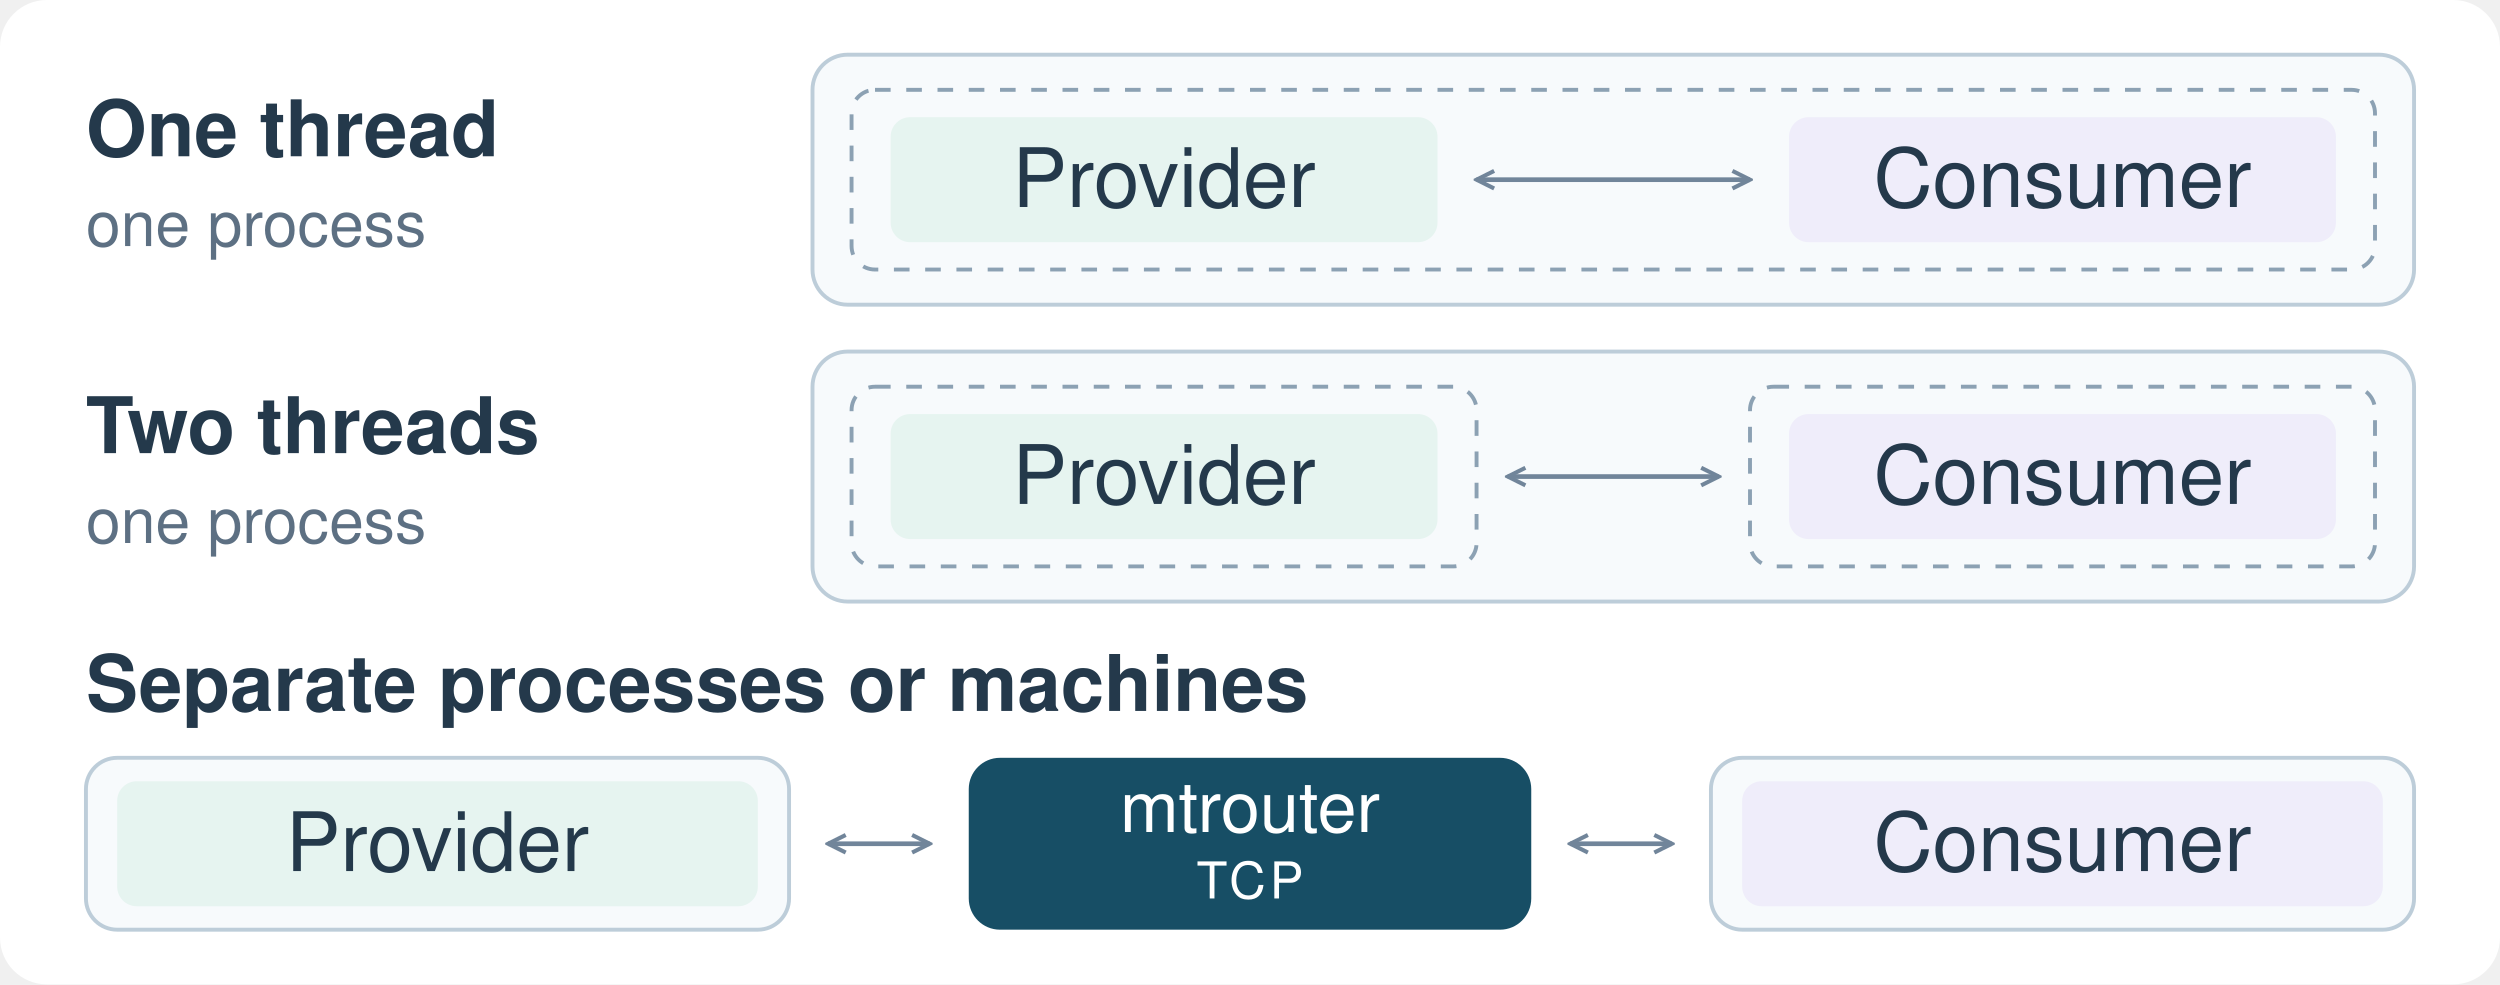
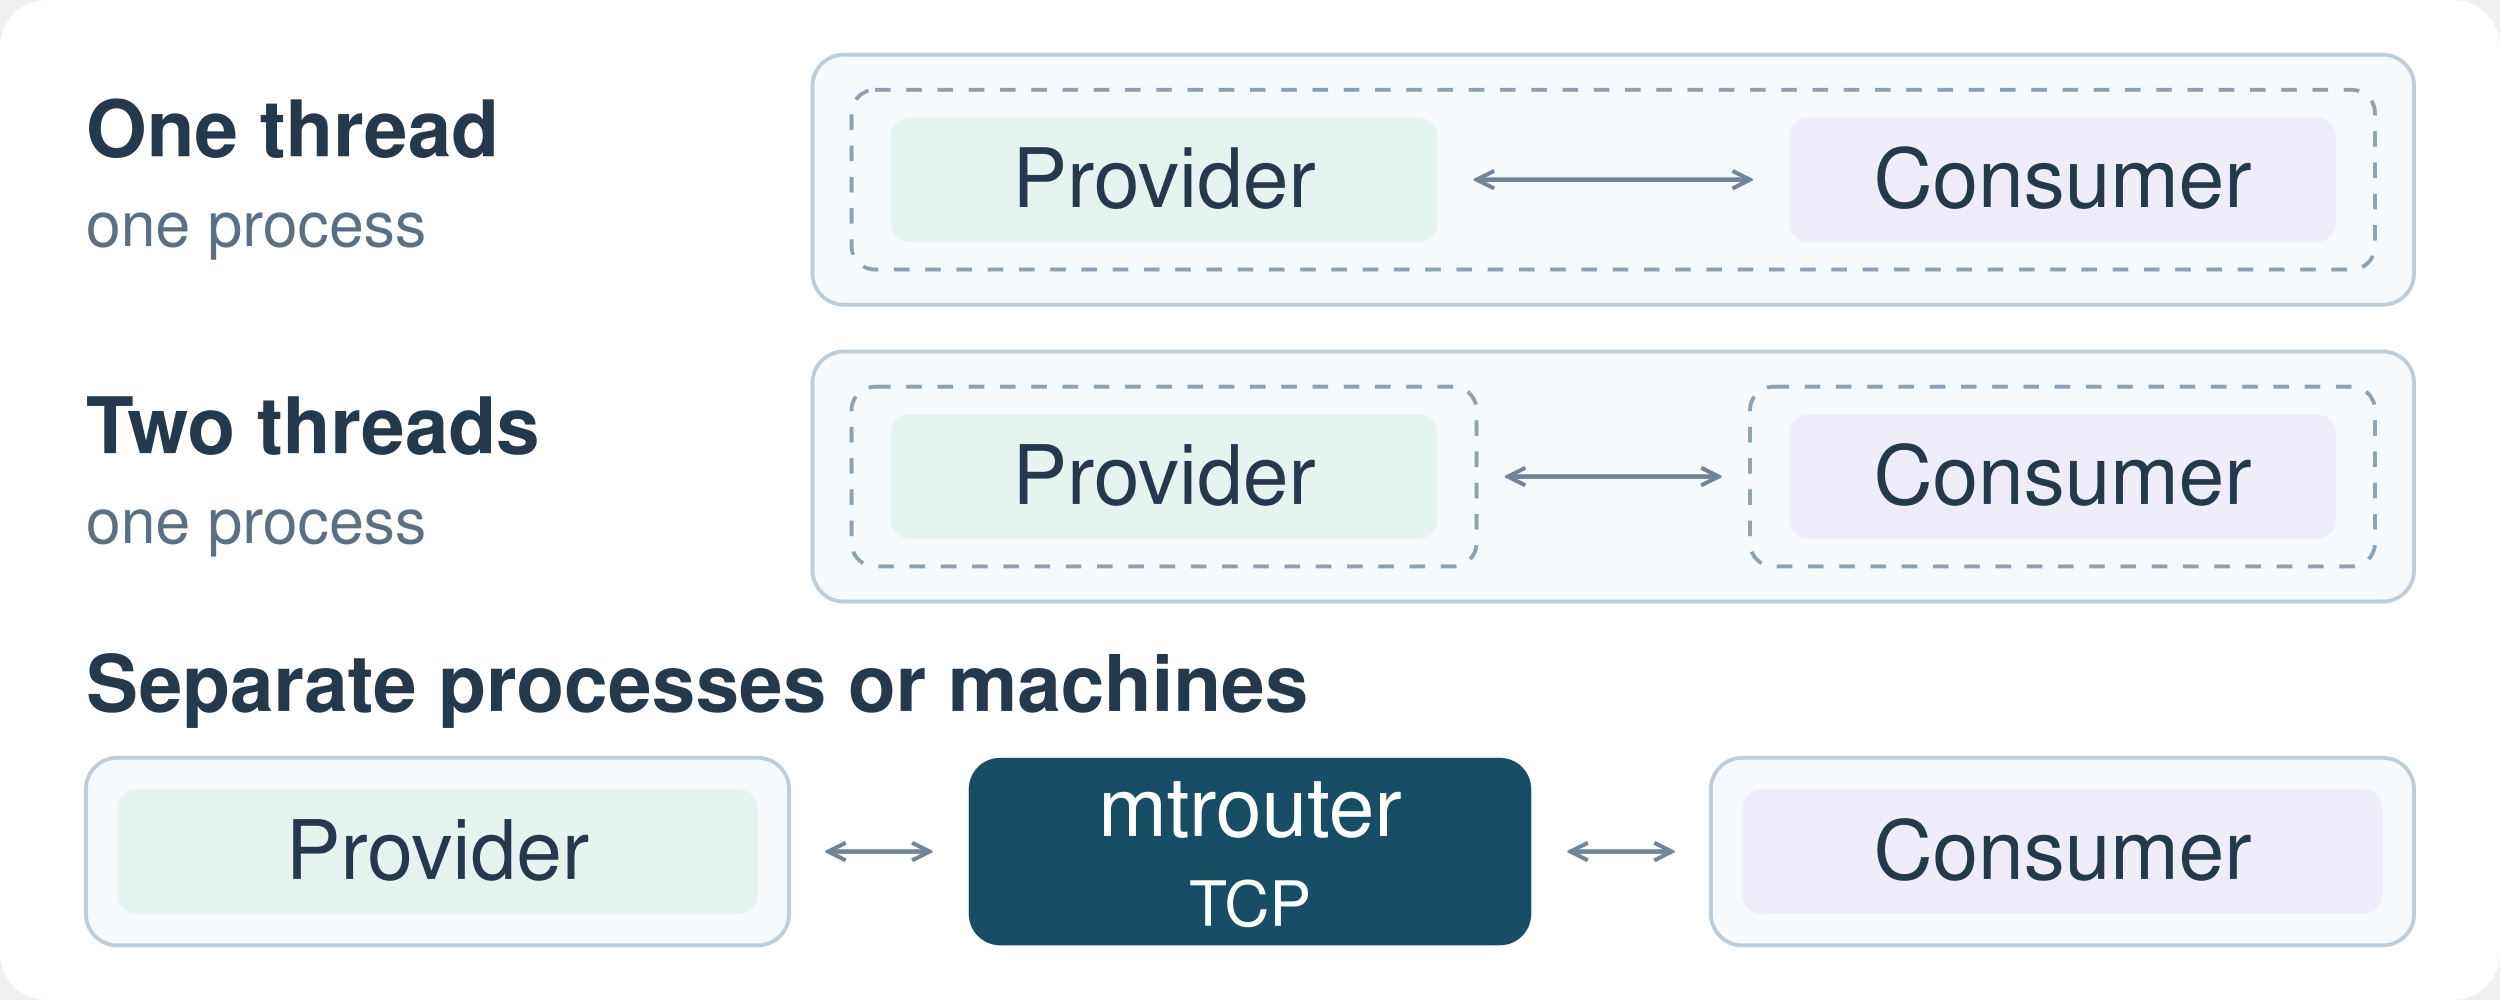
- <svg xmlns="http://www.w3.org/2000/svg" width="640" height="252" viewBox="0 0 640 252" role="img" aria-labelledby="title description">
+ <svg xmlns="http://www.w3.org/2000/svg" width="640" height="256" viewBox="0 0 640 256" role="img" aria-labelledby="title description">
  <defs>
    <marker id="arrow" viewBox="0 0 8 8" refX="7" refY="4" markerWidth="5" markerHeight="5" orient="auto-start-reverse">
      <path d="M1 1 L7 4 L1 7" fill="none" stroke="#71859a" stroke-width="1.4" />
    </marker>
    <style>
      text { font-family: -apple-system, "Segoe UI", Helvetica, Arial, sans-serif; fill: #24394b; font-size: 21px; }
      .heading { font-size: 20px; font-weight: 600; }
      .muted { fill: #5d7083; font-size: 16px; }
      .canvas { fill: #ffffff; }
      .process { fill: #f7fafc; stroke: #bdcdd9; stroke-width: 1; }
      .thread { fill: none; stroke: #8ca1b3; stroke-width: 1; stroke-dasharray: 4 4; }
      .provider { fill: #e6f4f0; }
      .consumer { fill: #efedfa; }
      .router { fill: #174e65; }
-       .white { fill: #ffffff; }
+       .router-label { fill: #ffffff; font-size: 21px; }
+       .router-note { fill: #ffffff; font-size: 16px; }
      .link { fill: none; stroke: #71859a; stroke-width: 1.2; marker-start: url(#arrow); marker-end: url(#arrow); }
      @media (max-width: 420px) {
        text { font-size: 24px; }
        .heading { font-size: 22px; }
        .muted { font-size: 18px; }
+         .router-note { font-size: 18px; }
      }
      @media (prefers-color-scheme: dark) {
        text { fill: #e1eaf2; }
        .canvas { fill: #101923; }
        .muted { fill: #a4b8ca; }
        .process { fill: #172330; stroke: #456075; }
        .thread { stroke: #7892a7; }
        .provider { fill: #1b403e; }
        .consumer { fill: #35304e; }
        .router { fill: #215e77; }
      }
    </style>
  </defs>
-   <rect class="canvas" width="640" height="252" rx="12" />
+   <rect class="canvas" width="640" height="256" rx="12" />
  <text class="heading" x="22" y="40">One thread</text>
  <text class="muted" x="22" y="63">one process</text>
-   <rect class="process" x="208" y="14" width="410" height="64" rx="9" />
+   <rect class="process" x="208" y="14" width="410" height="64" rx="8" />
  <rect class="thread" x="218" y="23" width="390" height="46" rx="6" />
  <rect class="provider" x="228" y="30" width="140" height="32" rx="5" />
  <text x="298" y="53" text-anchor="middle">Provider</text>
  <path class="link" d="M378 46 H448" />
  <rect class="consumer" x="458" y="30" width="140" height="32" rx="5" />
  <text x="528" y="53" text-anchor="middle">Consumer</text>
  <text class="heading" x="22" y="116">Two threads</text>
  <text class="muted" x="22" y="139">one process</text>
-   <rect class="process" x="208" y="90" width="410" height="64" rx="9" />
+   <rect class="process" x="208" y="90" width="410" height="64" rx="8" />
  <rect class="thread" x="218" y="99" width="160" height="46" rx="6" />
  <rect class="thread" x="448" y="99" width="160" height="46" rx="6" />
  <rect class="provider" x="228" y="106" width="140" height="32" rx="5" />
  <text x="298" y="129" text-anchor="middle">Provider</text>
  <path class="link" d="M386 122 H440" />
  <rect class="consumer" x="458" y="106" width="140" height="32" rx="5" />
  <text x="528" y="129" text-anchor="middle">Consumer</text>
  <text class="heading" x="22" y="182">Separate processes or machines</text>
-   <rect class="process" x="22" y="194" width="180" height="44" rx="8" />
-   <rect class="provider" x="30" y="200" width="164" height="32" rx="5" />
-   <text x="112" y="223" text-anchor="middle">Provider</text>
-   <path class="link" d="M212 216 H238" />
-   <rect class="router" x="248" y="194" width="144" height="44" rx="8" />
-   <text class="white" x="320" y="213" text-anchor="middle" style="font-size:18px">mtrouter</text>
-   <text class="white" x="320" y="230" text-anchor="middle" style="font-size:13px;letter-spacing:1px">TCP</text>
-   <path class="link" d="M402 216 H428" />
-   <rect class="process" x="438" y="194" width="180" height="44" rx="8" />
-   <rect class="consumer" x="446" y="200" width="164" height="32" rx="5" />
-   <text x="528" y="223" text-anchor="middle">Consumer</text>
+   <rect class="process" x="22" y="194" width="180" height="48" rx="8" />
+   <rect class="provider" x="30" y="202" width="164" height="32" rx="5" />
+   <text x="112" y="225" text-anchor="middle">Provider</text>
+   <path class="link" d="M212 218 H238" />
+   <rect class="router" x="248" y="194" width="144" height="48" rx="8" />
+   <text class="router-label" x="320" y="214" text-anchor="middle">mtrouter</text>
+   <text class="router-note" x="320" y="237" text-anchor="middle">TCP</text>
+   <path class="link" d="M402 218 H428" />
+   <rect class="process" x="438" y="194" width="180" height="48" rx="8" />
+   <rect class="consumer" x="446" y="202" width="164" height="32" rx="5" />
+   <text x="528" y="225" text-anchor="middle">Consumer</text>
</svg>
